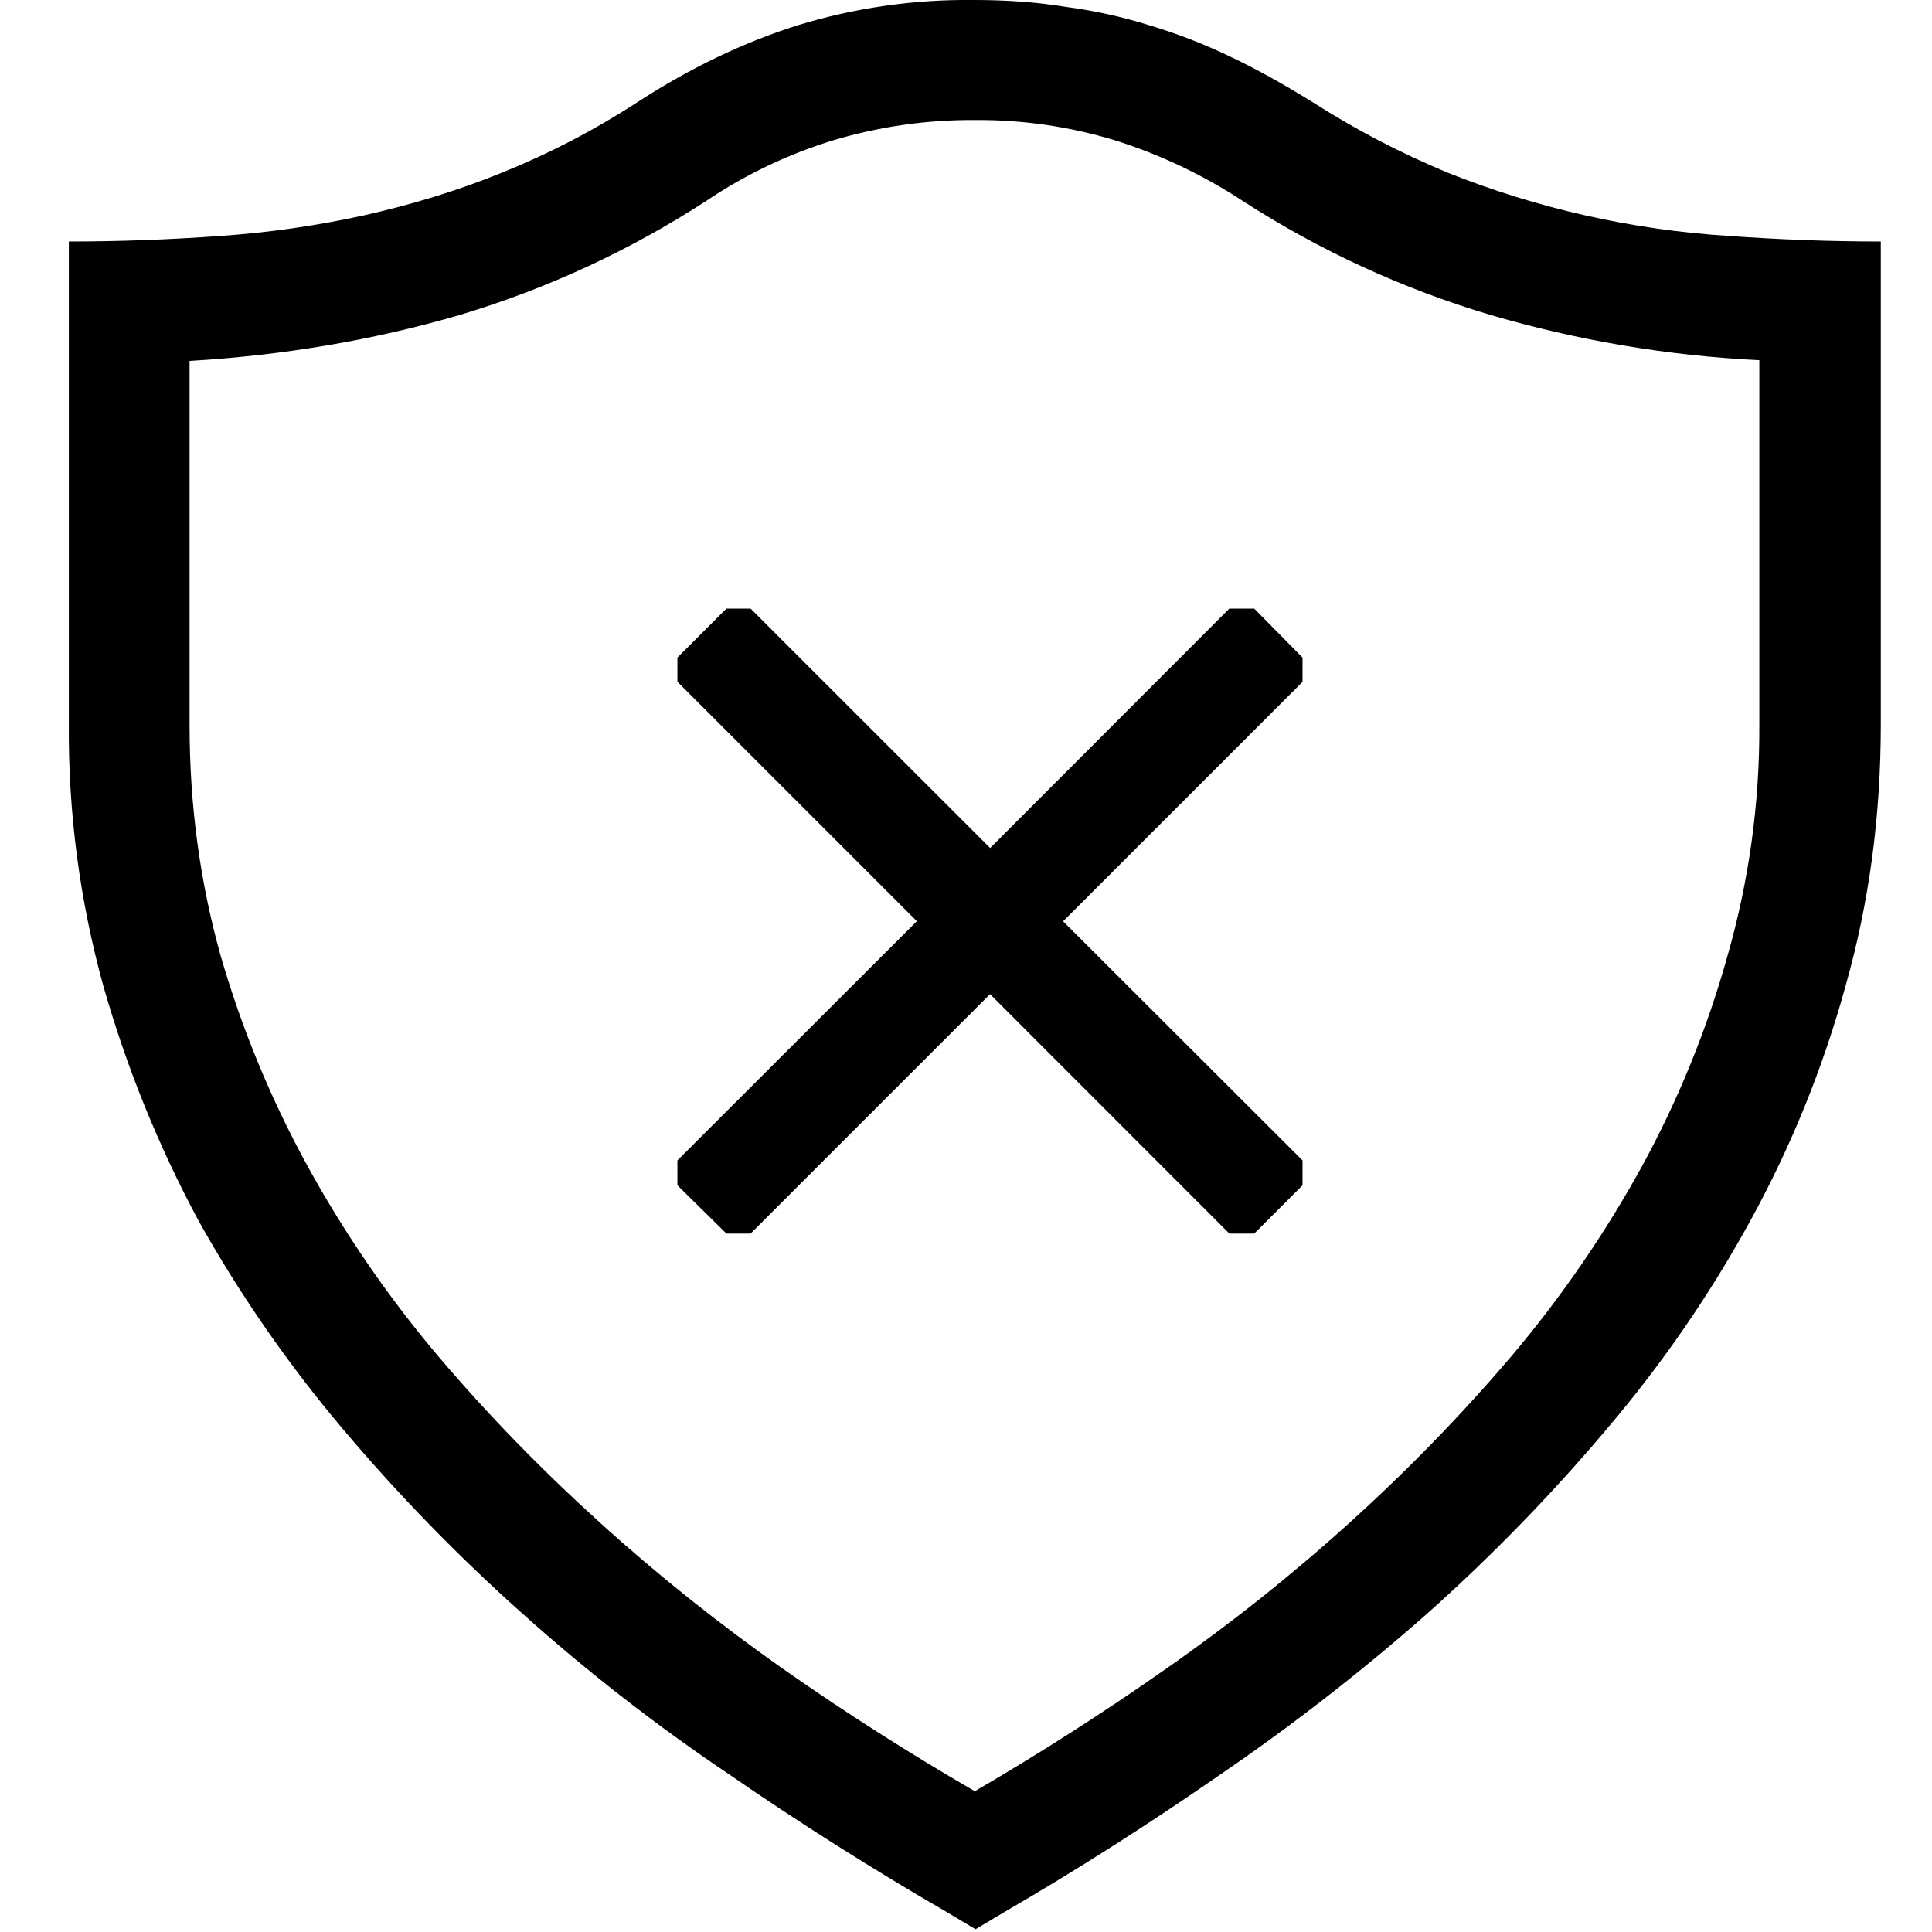
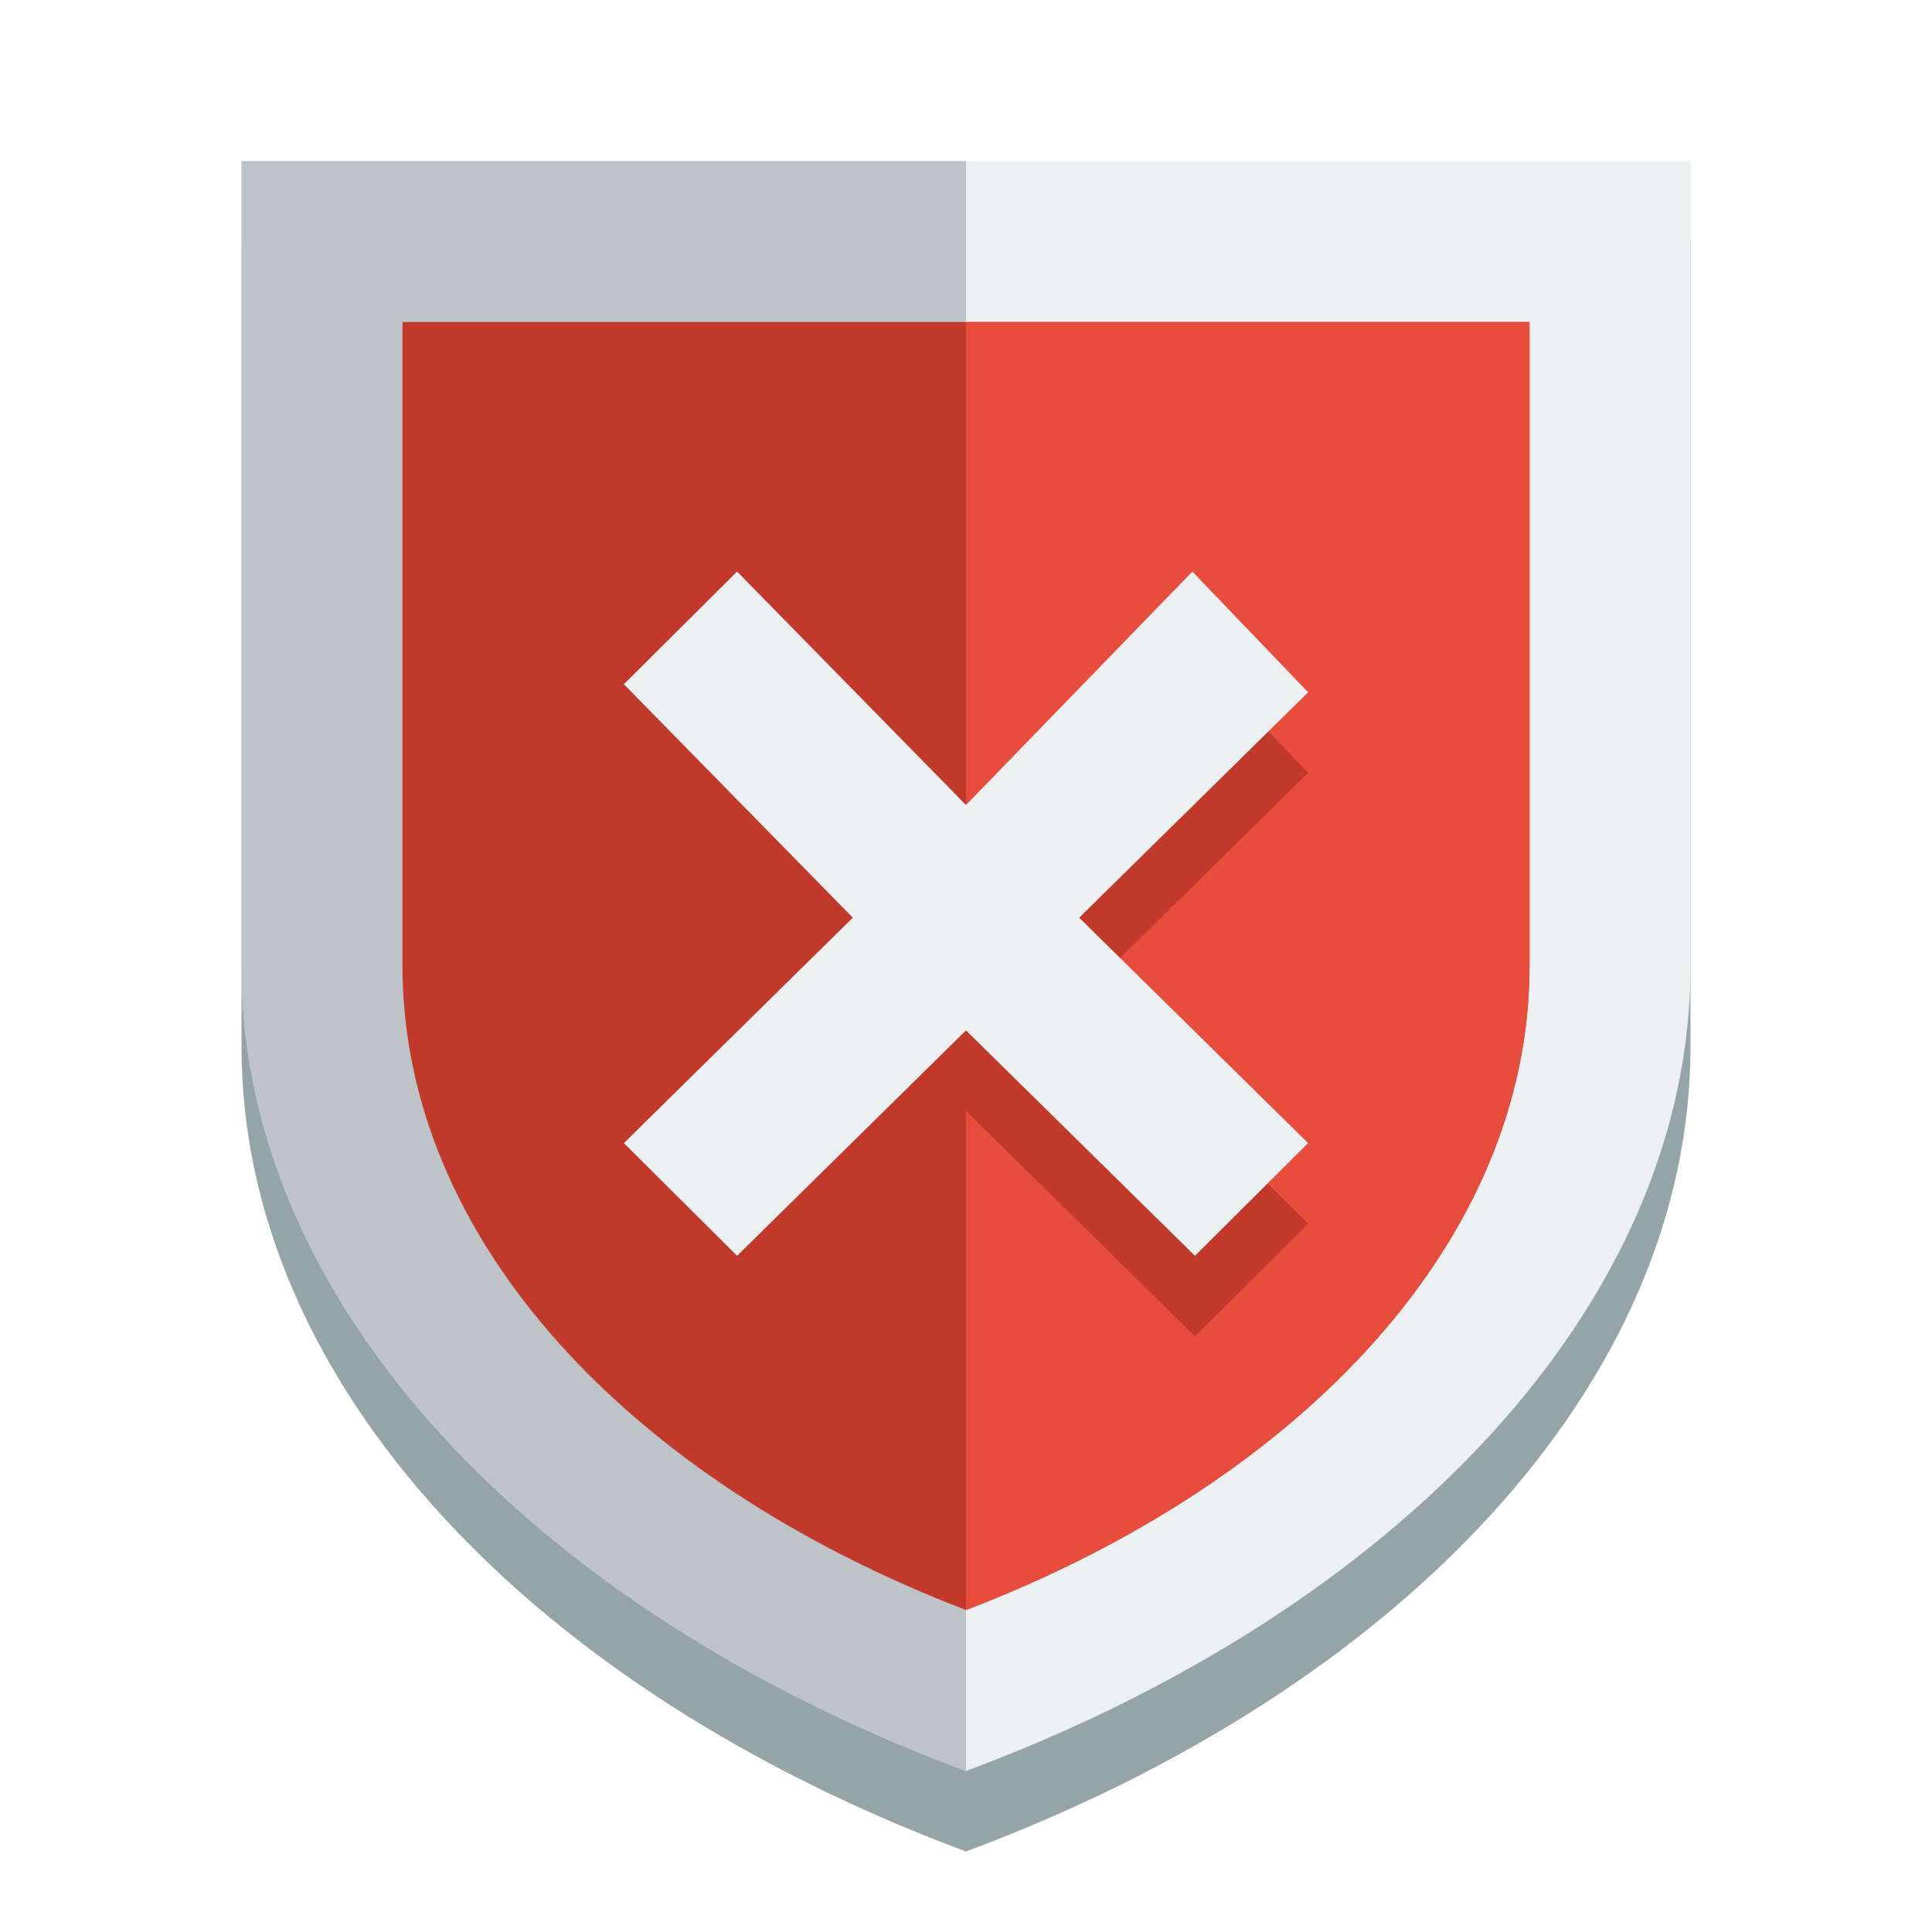
- <svg xmlns="http://www.w3.org/2000/svg" width="800px" height="800px" viewBox="0 0 16 16" fill="#000000">
-   <path d="M8.067 0c.263 0 .52.017.76.057a4.1 4.1 0 0 1 .697.154c.229.069.452.155.675.263.217.103.44.229.662.366a7.2 7.2 0 0 0 1.126.589 7.534 7.534 0 0 0 2.332.525c.405.029.822.046 1.257.046v4c0 .76-.097 1.48-.292 2.166a8.996 8.996 0 0 1-.788 1.943 10.306 10.306 0 0 1-1.189 1.725 15.082 15.082 0 0 1-1.491 1.532 17.57 17.57 0 0 1-1.703 1.325c-.594.412-1.194.795-1.794 1.143l-.24.143-.24-.143a27.088 27.088 0 0 1-1.806-1.143 15.579 15.579 0 0 1-1.703-1.325 15.08 15.08 0 0 1-1.491-1.532 10.948 10.948 0 0 1-1.195-1.725 9.753 9.753 0 0 1-.788-1.943A7.897 7.897 0 0 1 .57 6V2c.434 0 .851-.017 1.257-.046a8.16 8.16 0 0 0 1.189-.171c.383-.086.765-.2 1.143-.354a6.563 6.563 0 0 0 1.12-.583C5.719.56 6.164.349 6.604.21A4.79 4.79 0 0 1 8.067 0zm6.503 2.983a9.567 9.567 0 0 1-2.234-.377 7.96 7.96 0 0 1-2.046-.943 4.264 4.264 0 0 0-1.063-.503A3.885 3.885 0 0 0 8.073.994a3.99 3.99 0 0 0-1.166.166 3.946 3.946 0 0 0-1.057.503 7.927 7.927 0 0 1-2.051.948c-.709.206-1.452.332-2.229.378v3.017c0 .663.086 1.297.257 1.908a8.58 8.58 0 0 0 .72 1.743 9.604 9.604 0 0 0 1.08 1.572c.417.491.863.948 1.343 1.382.48.435.983.835 1.509 1.206.531.372 1.062.709 1.594 1.017a22.4 22.4 0 0 0 1.588-1.017 15.384 15.384 0 0 0 1.515-1.206c.48-.434.925-.891 1.343-1.382a9.609 9.609 0 0 0 1.08-1.572 8.269 8.269 0 0 0 .708-1.743 6.814 6.814 0 0 0 .263-1.908V2.983z" />
-   <path d="M10.787 5.446l-.4-.406h-.206L8.2 7.023 6.216 5.04h-.2l-.406.406v.2l1.983 1.983L5.61 9.61v.206l.406.4h.2l1.983-1.983 1.982 1.983h.206l.4-.4V9.61L8.804 7.63l1.983-1.983v-.2z" />
+ <svg xmlns="http://www.w3.org/2000/svg" width="800px" height="800px" viewBox="0 0 24 24" version="1.1">
+   <g transform="translate(0 -1028.4)">
+     <path d="m3 1031.4v10c0 4.2 3.632 8 9 10 5.368-2 9-5.8 9-10v-10h-18z" fill="#95a5a6" />
+     <path d="m3 1030.4v10c0 4.2 3.632 8 9 10 5.368-2 9-5.8 9-10v-10h-18z" fill="#ecf0f1" />
+     <path d="m3 1030.4v10c0 4.2 3.632 8 9 10v-20h-9z" fill="#bdc3c7" />
+     <path d="m5 1032.4v8c0 3.4 2.825 6.4 7 8 4.175-1.6 7-4.6 7-8v-8h-14z" fill="#c0392b" />
+     <path d="m12 1032.4v16c4.175-1.6 7-4.6 7-8v-8h-7z" fill="#e74c3c" />
+     <path d="m9.156 1036.5-1.406 1.4 2.844 2.9-2.844 2.8 1.406 1.4 2.844-2.8 2.844 2.8 1.406-1.4-2.844-2.8 2.844-2.8-1.438-1.5-2.812 2.9-2.844-2.9z" fill="#c0392b" />
+     <path d="m9.156 1035.5-1.406 1.4 2.844 2.9-2.844 2.8 1.406 1.4 2.844-2.8 2.844 2.8 1.406-1.4-2.844-2.8 2.844-2.8-1.438-1.5-2.812 2.9-2.844-2.9z" fill="#ecf0f1" />
+   </g>
</svg>
